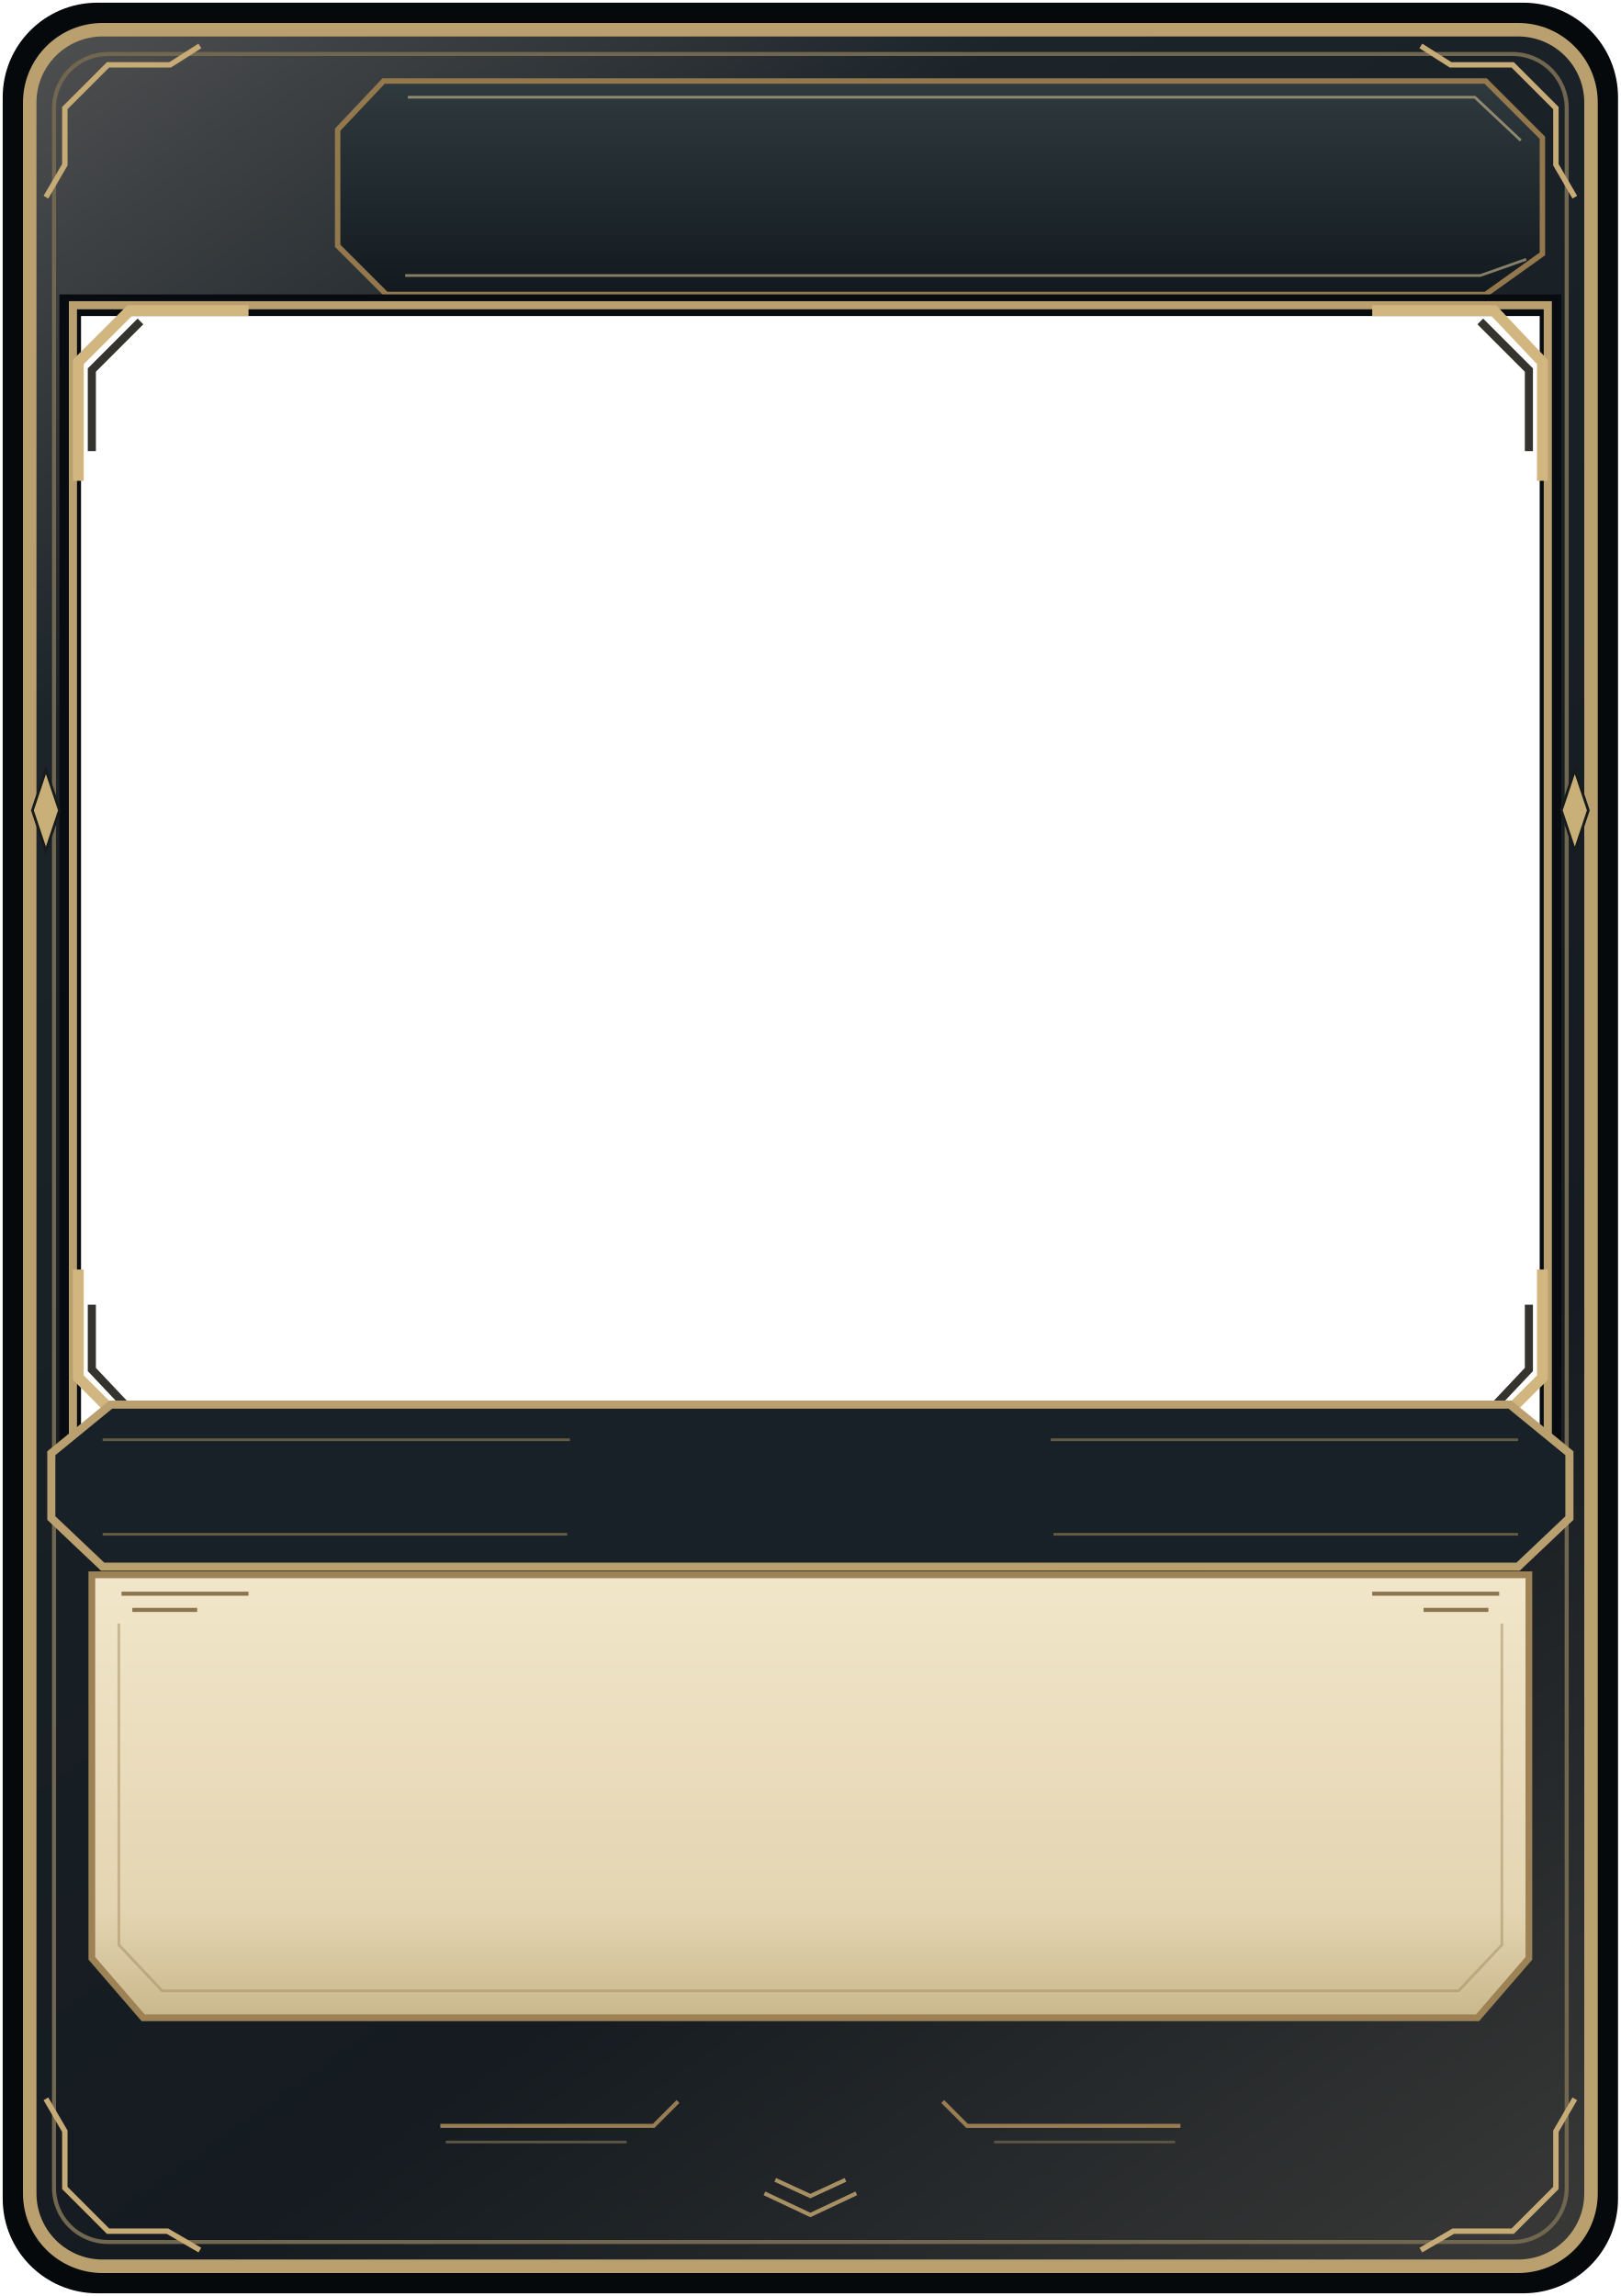
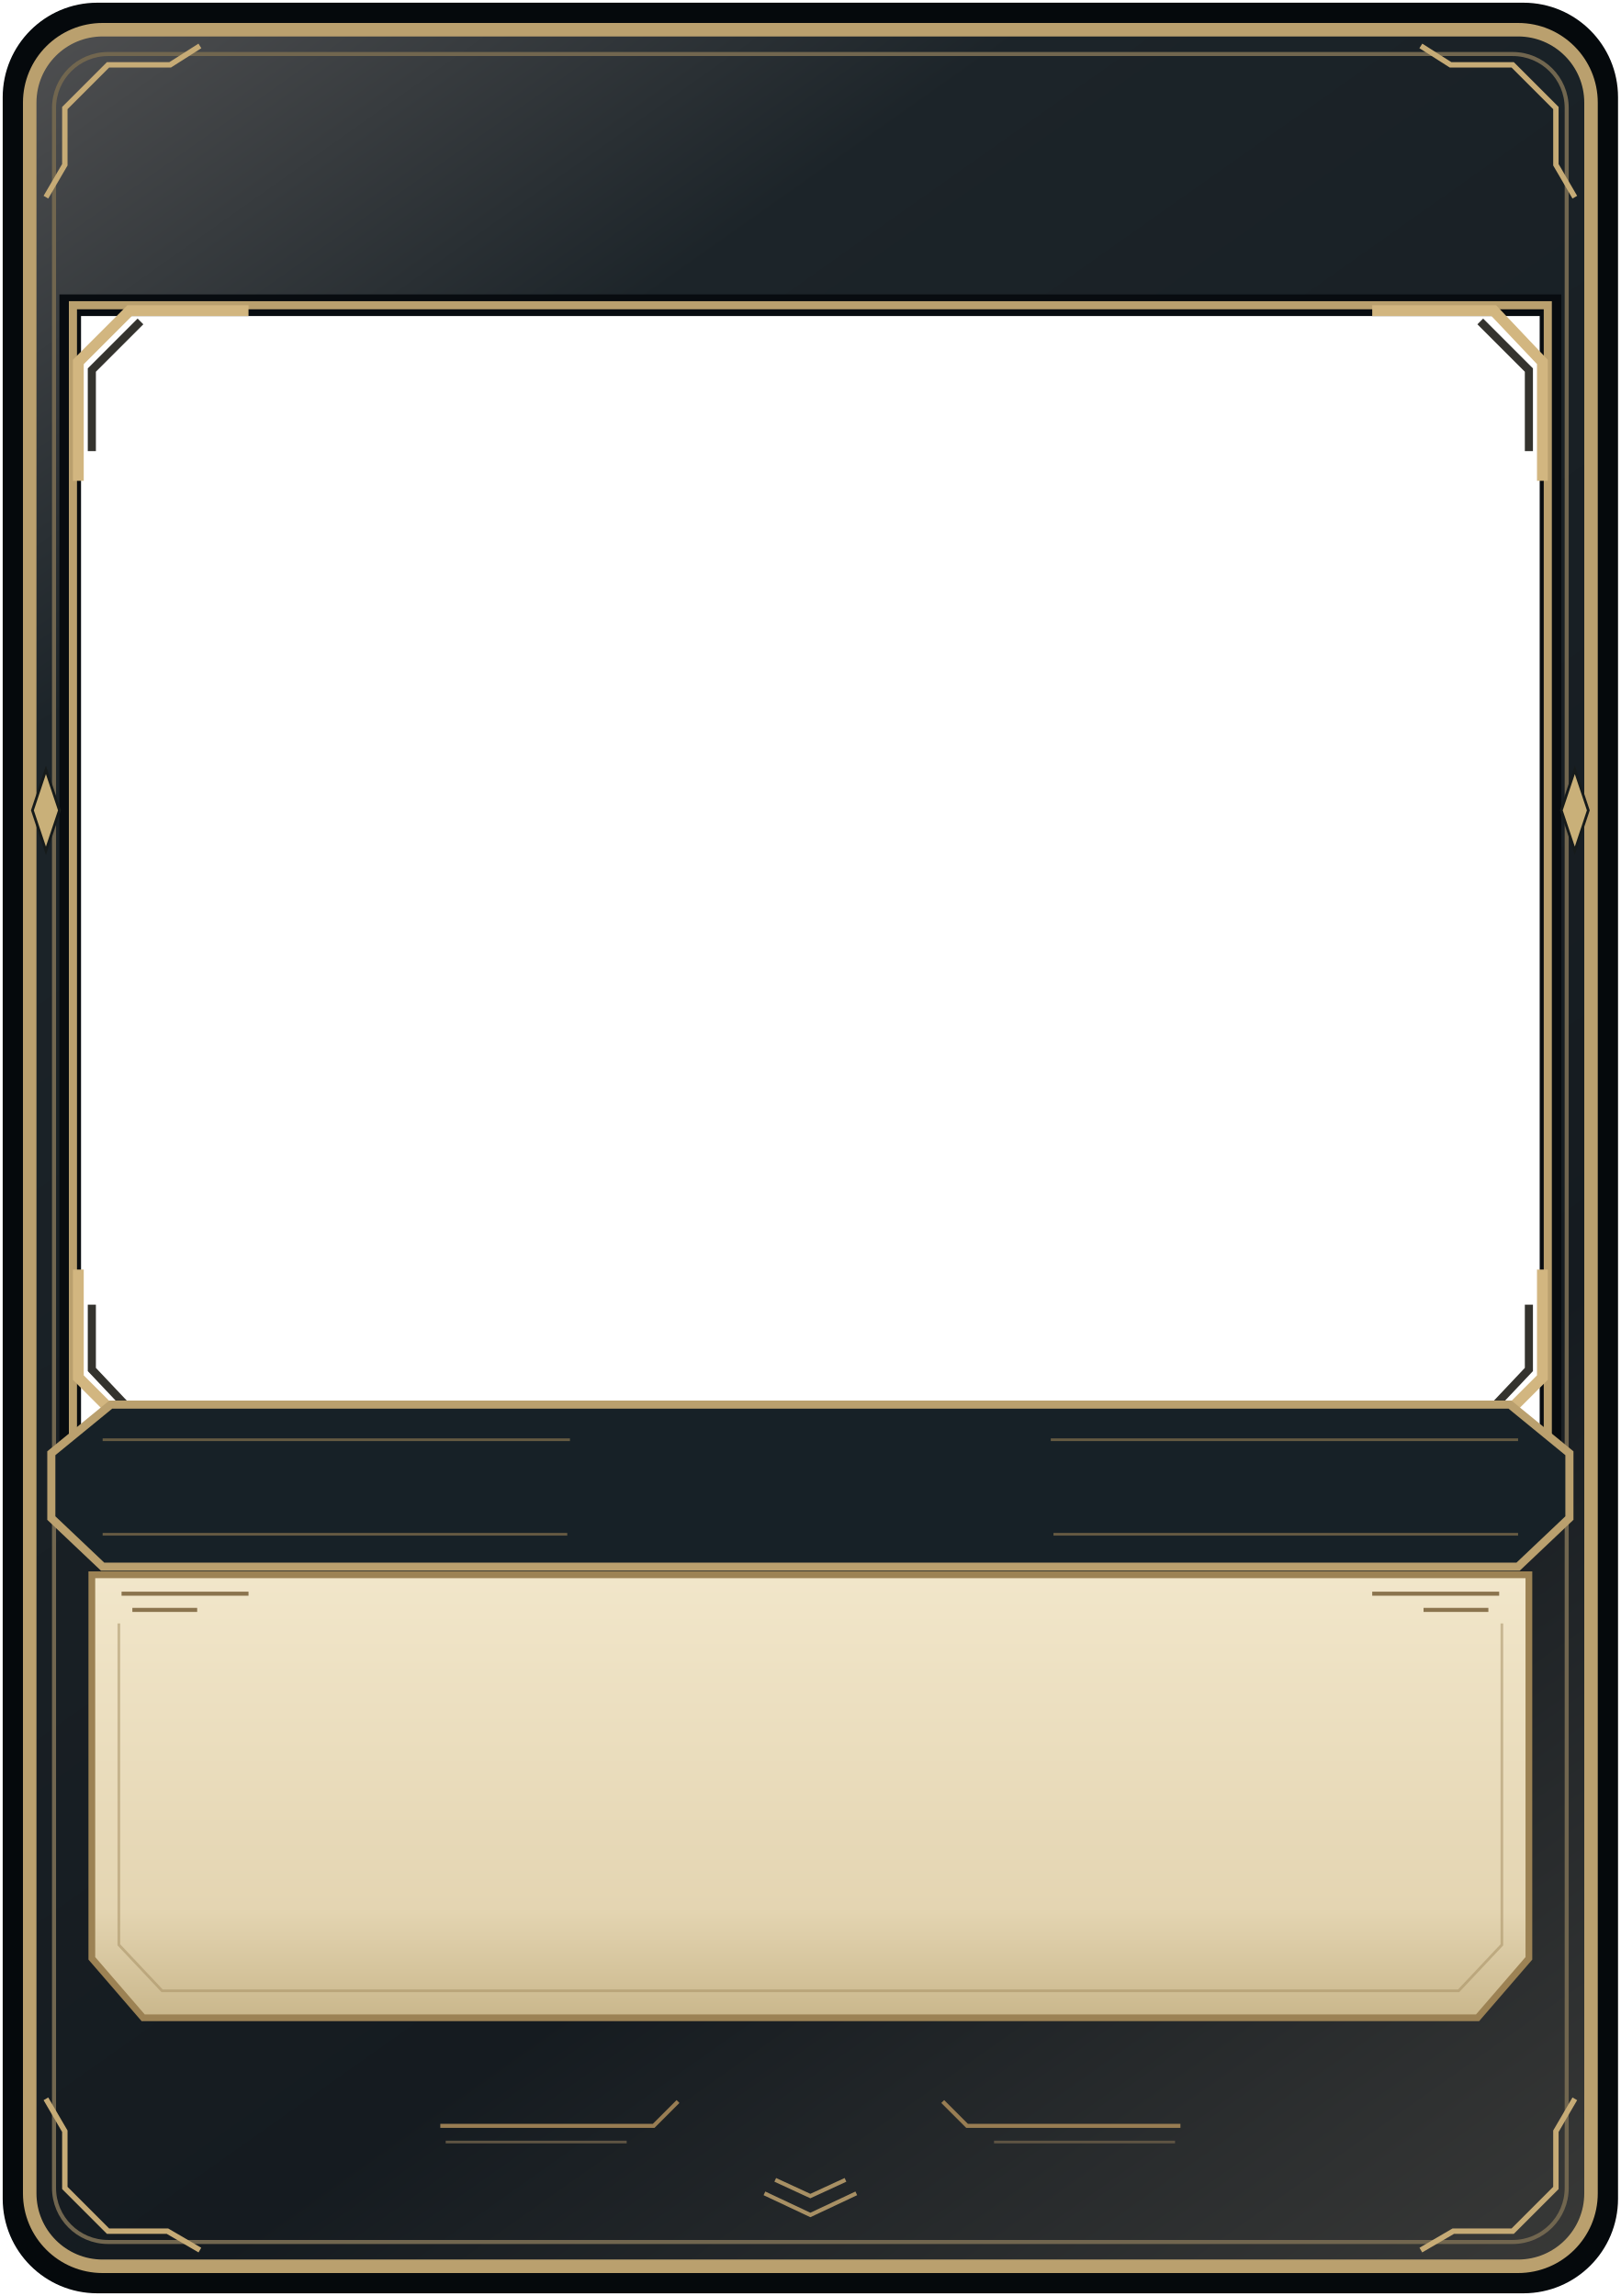
<svg xmlns="http://www.w3.org/2000/svg" width="600" height="850" viewBox="0 0 600 850">
  <linearGradient id="steel" gradientUnits="userSpaceOnUse" x1="0" y1="0" x2="600" y2="850">
    <stop offset="0" stop-color="#535354" />
    <stop offset="0.22" stop-color="#1c2429" />
    <stop offset="0.7" stop-color="#151b20" />
    <stop offset="1" stop-color="#3b3b39" />
  </linearGradient>
  <linearGradient id="gold" gradientUnits="userSpaceOnUse" x1="0" y1="0" x2="600" y2="850">
    <stop offset="0" stop-color="#eedcaf" />
    <stop offset="0.25" stop-color="#9f7d4d" />
    <stop offset="0.48" stop-color="#d1b887" />
    <stop offset="0.75" stop-color="#70573b" />
    <stop offset="1" stop-color="#bc9c6a" />
  </linearGradient>
  <linearGradient id="paper" gradientUnits="userSpaceOnUse" x1="0" y1="576" x2="0" y2="750">
    <stop offset="0" stop-color="#f2e7cb" />
    <stop offset="0.75" stop-color="#e4d5b2" />
    <stop offset="1" stop-color="#c8b589" />
  </linearGradient>
  <linearGradient id="title" gradientUnits="userSpaceOnUse" x1="0" y1="25" x2="0" y2="108">
    <stop offset="0" stop-color="#313c40" />
    <stop offset="1" stop-color="#121a20" />
  </linearGradient>
  <path d="M36 5 H564 Q595 5 595 36 V814 Q595 845 564 845 H36 Q5 845 5 814 V36 Q5 5 36 5 Z M28 115 V529 H572 V115 Z" fill="url(#steel)" fill-rule="evenodd" />
  <rect x="6" y="6" width="588" height="838" rx="30" fill="none" stroke="#05090c" stroke-width="10" />
  <rect x="11" y="11" width="578" height="828" rx="27" fill="none" stroke="#baa06e" stroke-width="5" />
  <rect x="20" y="20" width="560" height="810" rx="20" fill="none" stroke="#71664f" stroke-width="1.5" />
-   <path d="M142 30 H550 L571 51 V94 L550 109 H143 L125 91 V48 Z" fill="url(#title)" stroke="#94784d" stroke-width="2" />
-   <path d="M151 36 H546 L563 52 M565 96 L548 102 H150" fill="none" stroke="#dac498" stroke-width="1" opacity="0.58" />
  <rect x="26" y="113" width="548" height="419" fill="none" stroke="#080c10" stroke-width="8" />
  <rect x="27" y="113" width="546" height="417" fill="none" stroke="#baa06e" stroke-width="3" />
  <path d="M29 178 V134 L48 115 H92 M508 115 H553 L571 134 V178 M29 470 V510 L49 530 H89 M511 530 H551 L571 510 V470" fill="none" stroke="#d2b680" stroke-width="4" />
  <path d="M34 167 V137 L52 119 M548 119 L566 137 V167 M34 483 V507 L51 525 M549 525 L566 507 V483" fill="none" stroke="#34332e" stroke-width="3" />
  <path d="M19 538 L41 520 H559 L581 538 V562 L562 580 H38 L19 562 Z" fill="#172127" stroke="#baa06e" stroke-width="3" />
  <path d="M38 533 H211 M389 533 H562 M38 568 H210 M390 568 H562" fill="none" stroke="#655a42" stroke-width="1" />
  <path d="M34 583 H566 V725 L547 747 H53 L34 725 Z" fill="url(#paper)" stroke="#9c8254" stroke-width="2.5" />
  <path d="M44 601 V720 L60 737 H540 L556 720 V601" fill="none" stroke="#a48e61" stroke-width="1" opacity="0.52" />
  <path d="M45 590 H92 M508 590 H555 M49 596 H73 M527 596 H551" stroke="#8b744e" stroke-width="1.5" />
  <path d="M163 787 H242 L251 778 M349 778 L358 787 H437" fill="none" stroke="#987d53" stroke-width="1.5" />
  <path d="M165 793 H232 M368 793 H435" stroke="#5e5443" stroke-width="1" />
  <path d="M283 812 L300 820 L317 812 M287 807 L300 813 L313 807" fill="none" stroke="#a89064" stroke-width="1.5" />
  <path d="M17 73 L24 61 V40 L40 24 H63 L74 17 M526 17 L537 24 H560 L576 40 V61 L583 73 M17 777 L24 789 V810 L40 826 H62 L74 833 M526 833 L538 826 H560 L576 810 V789 L583 777" fill="none" stroke="#c6ab76" stroke-width="2" />
  <path d="M17 285 L22 300 L17 315 L12 300 Z M583 285 L588 300 L583 315 L578 300 Z" fill="#c9b079" stroke="#161b1b" />
</svg>
